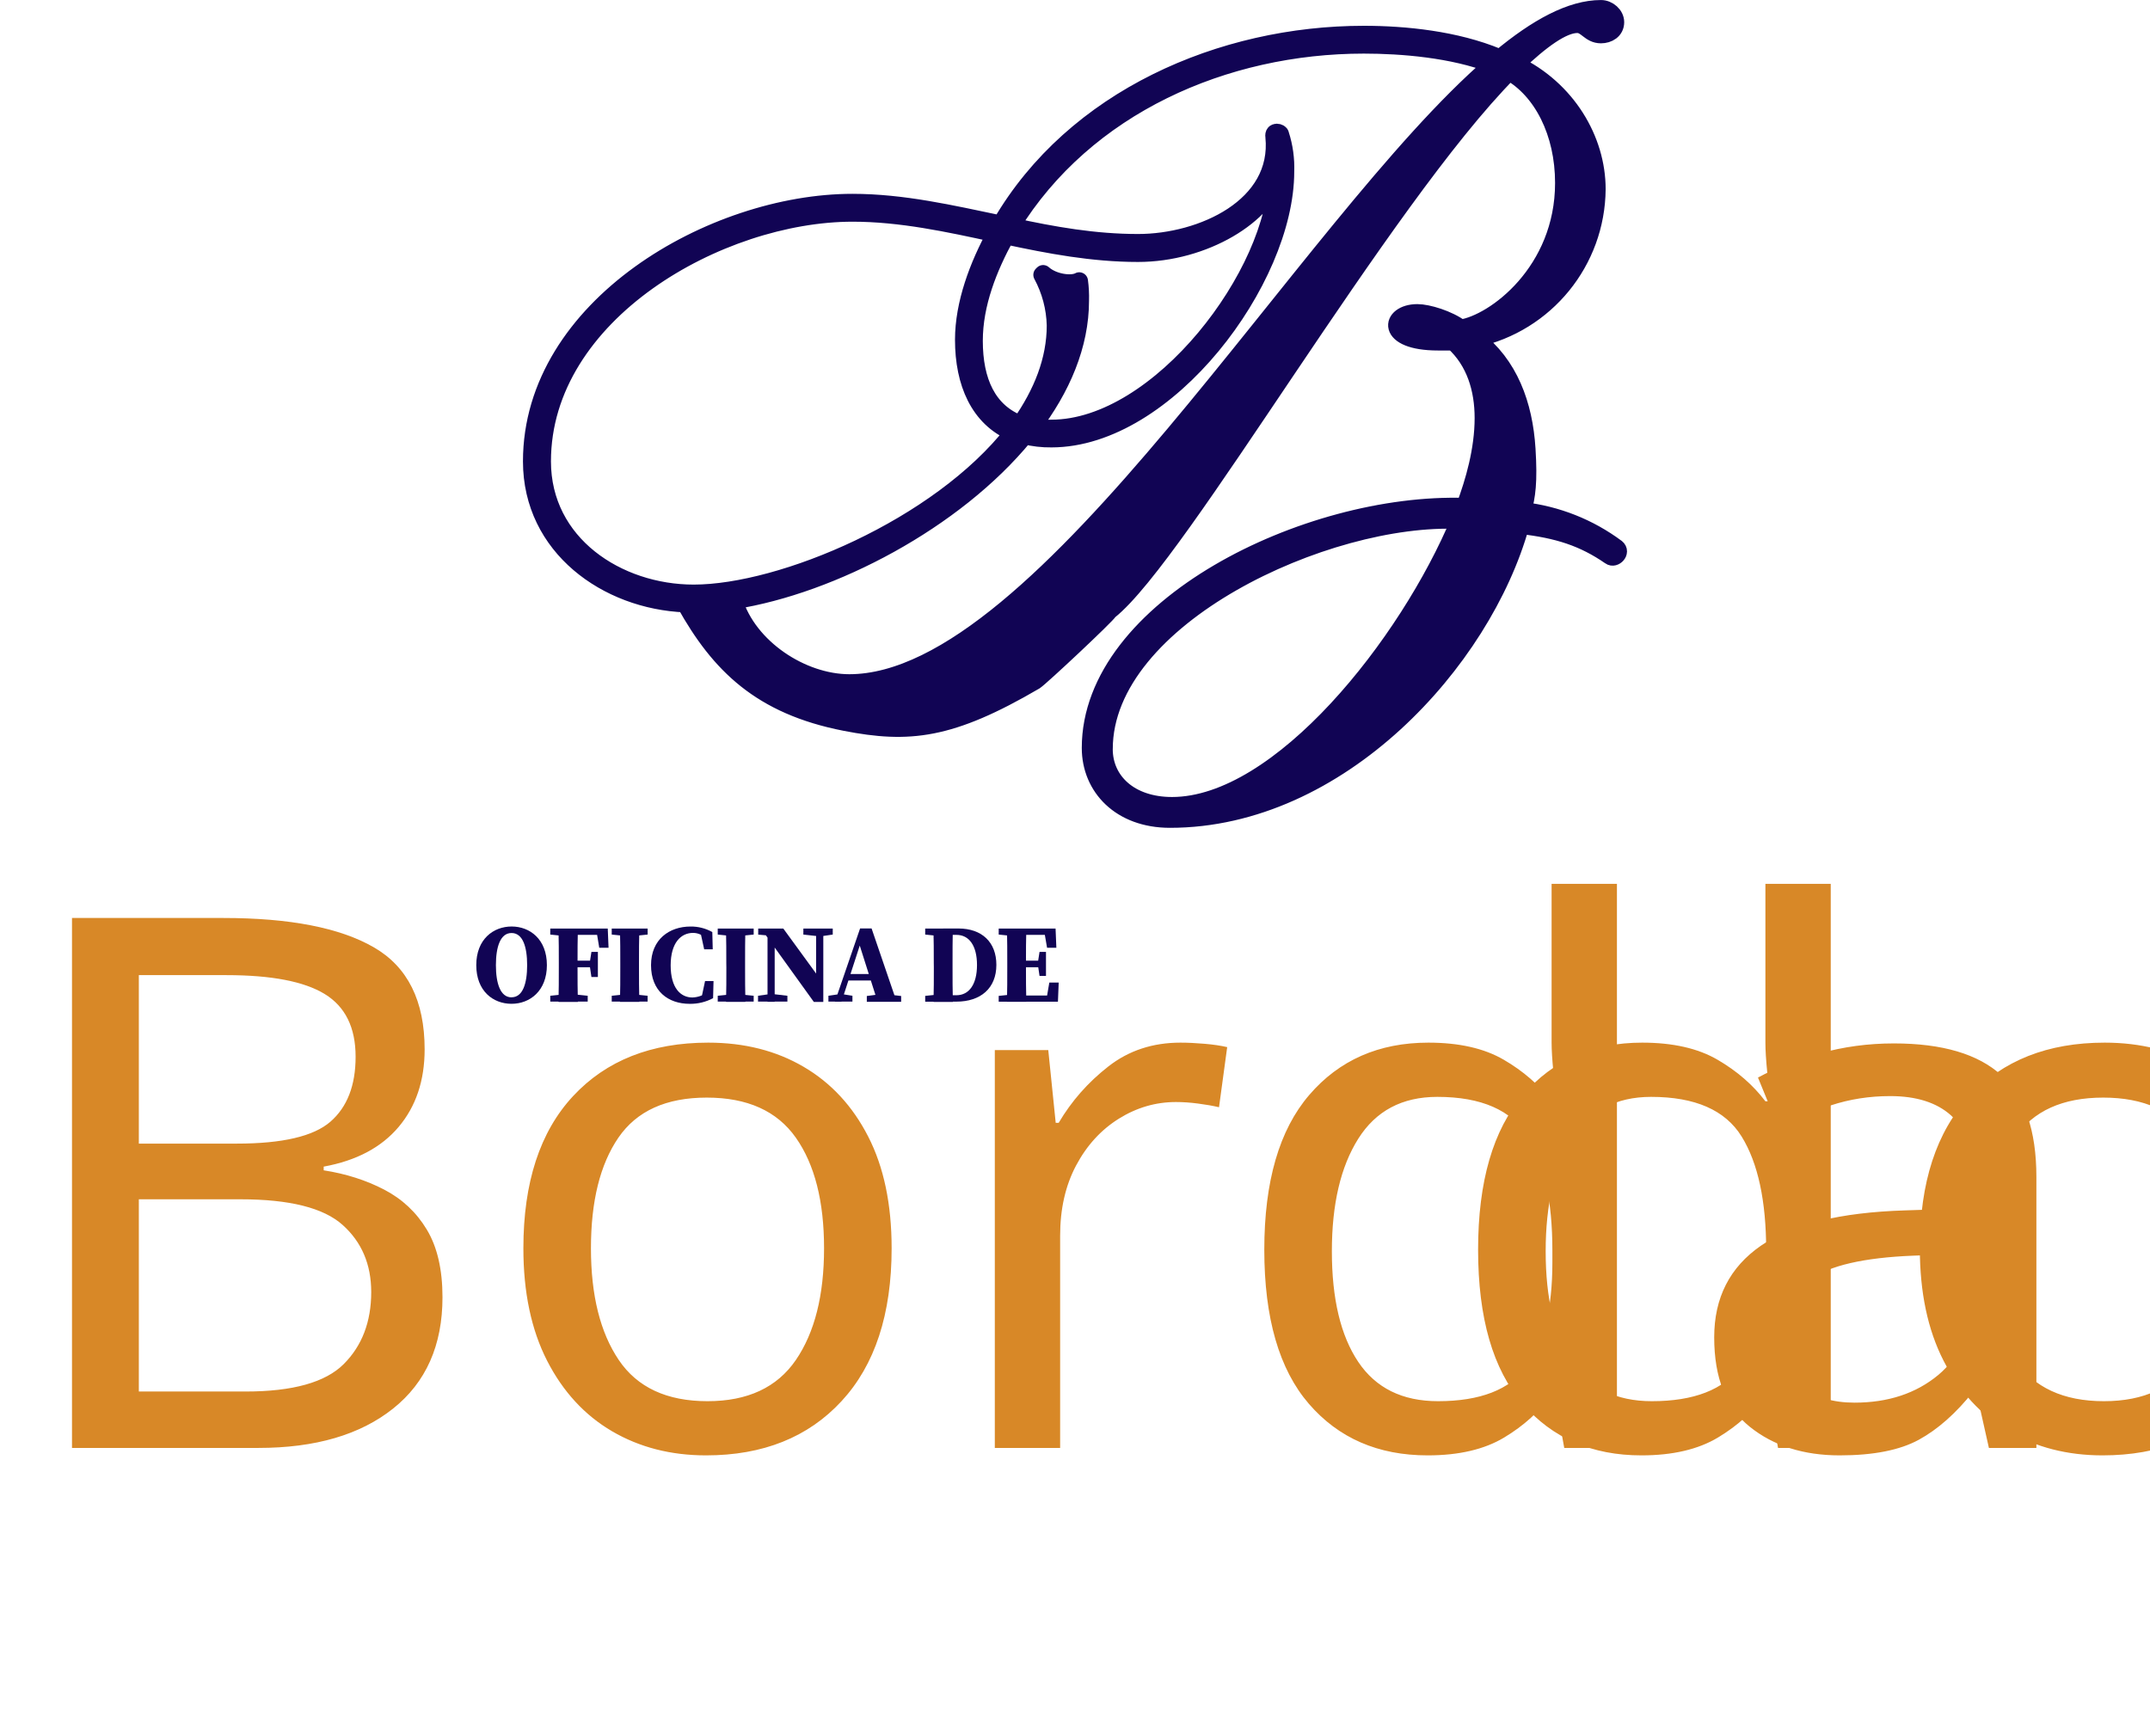
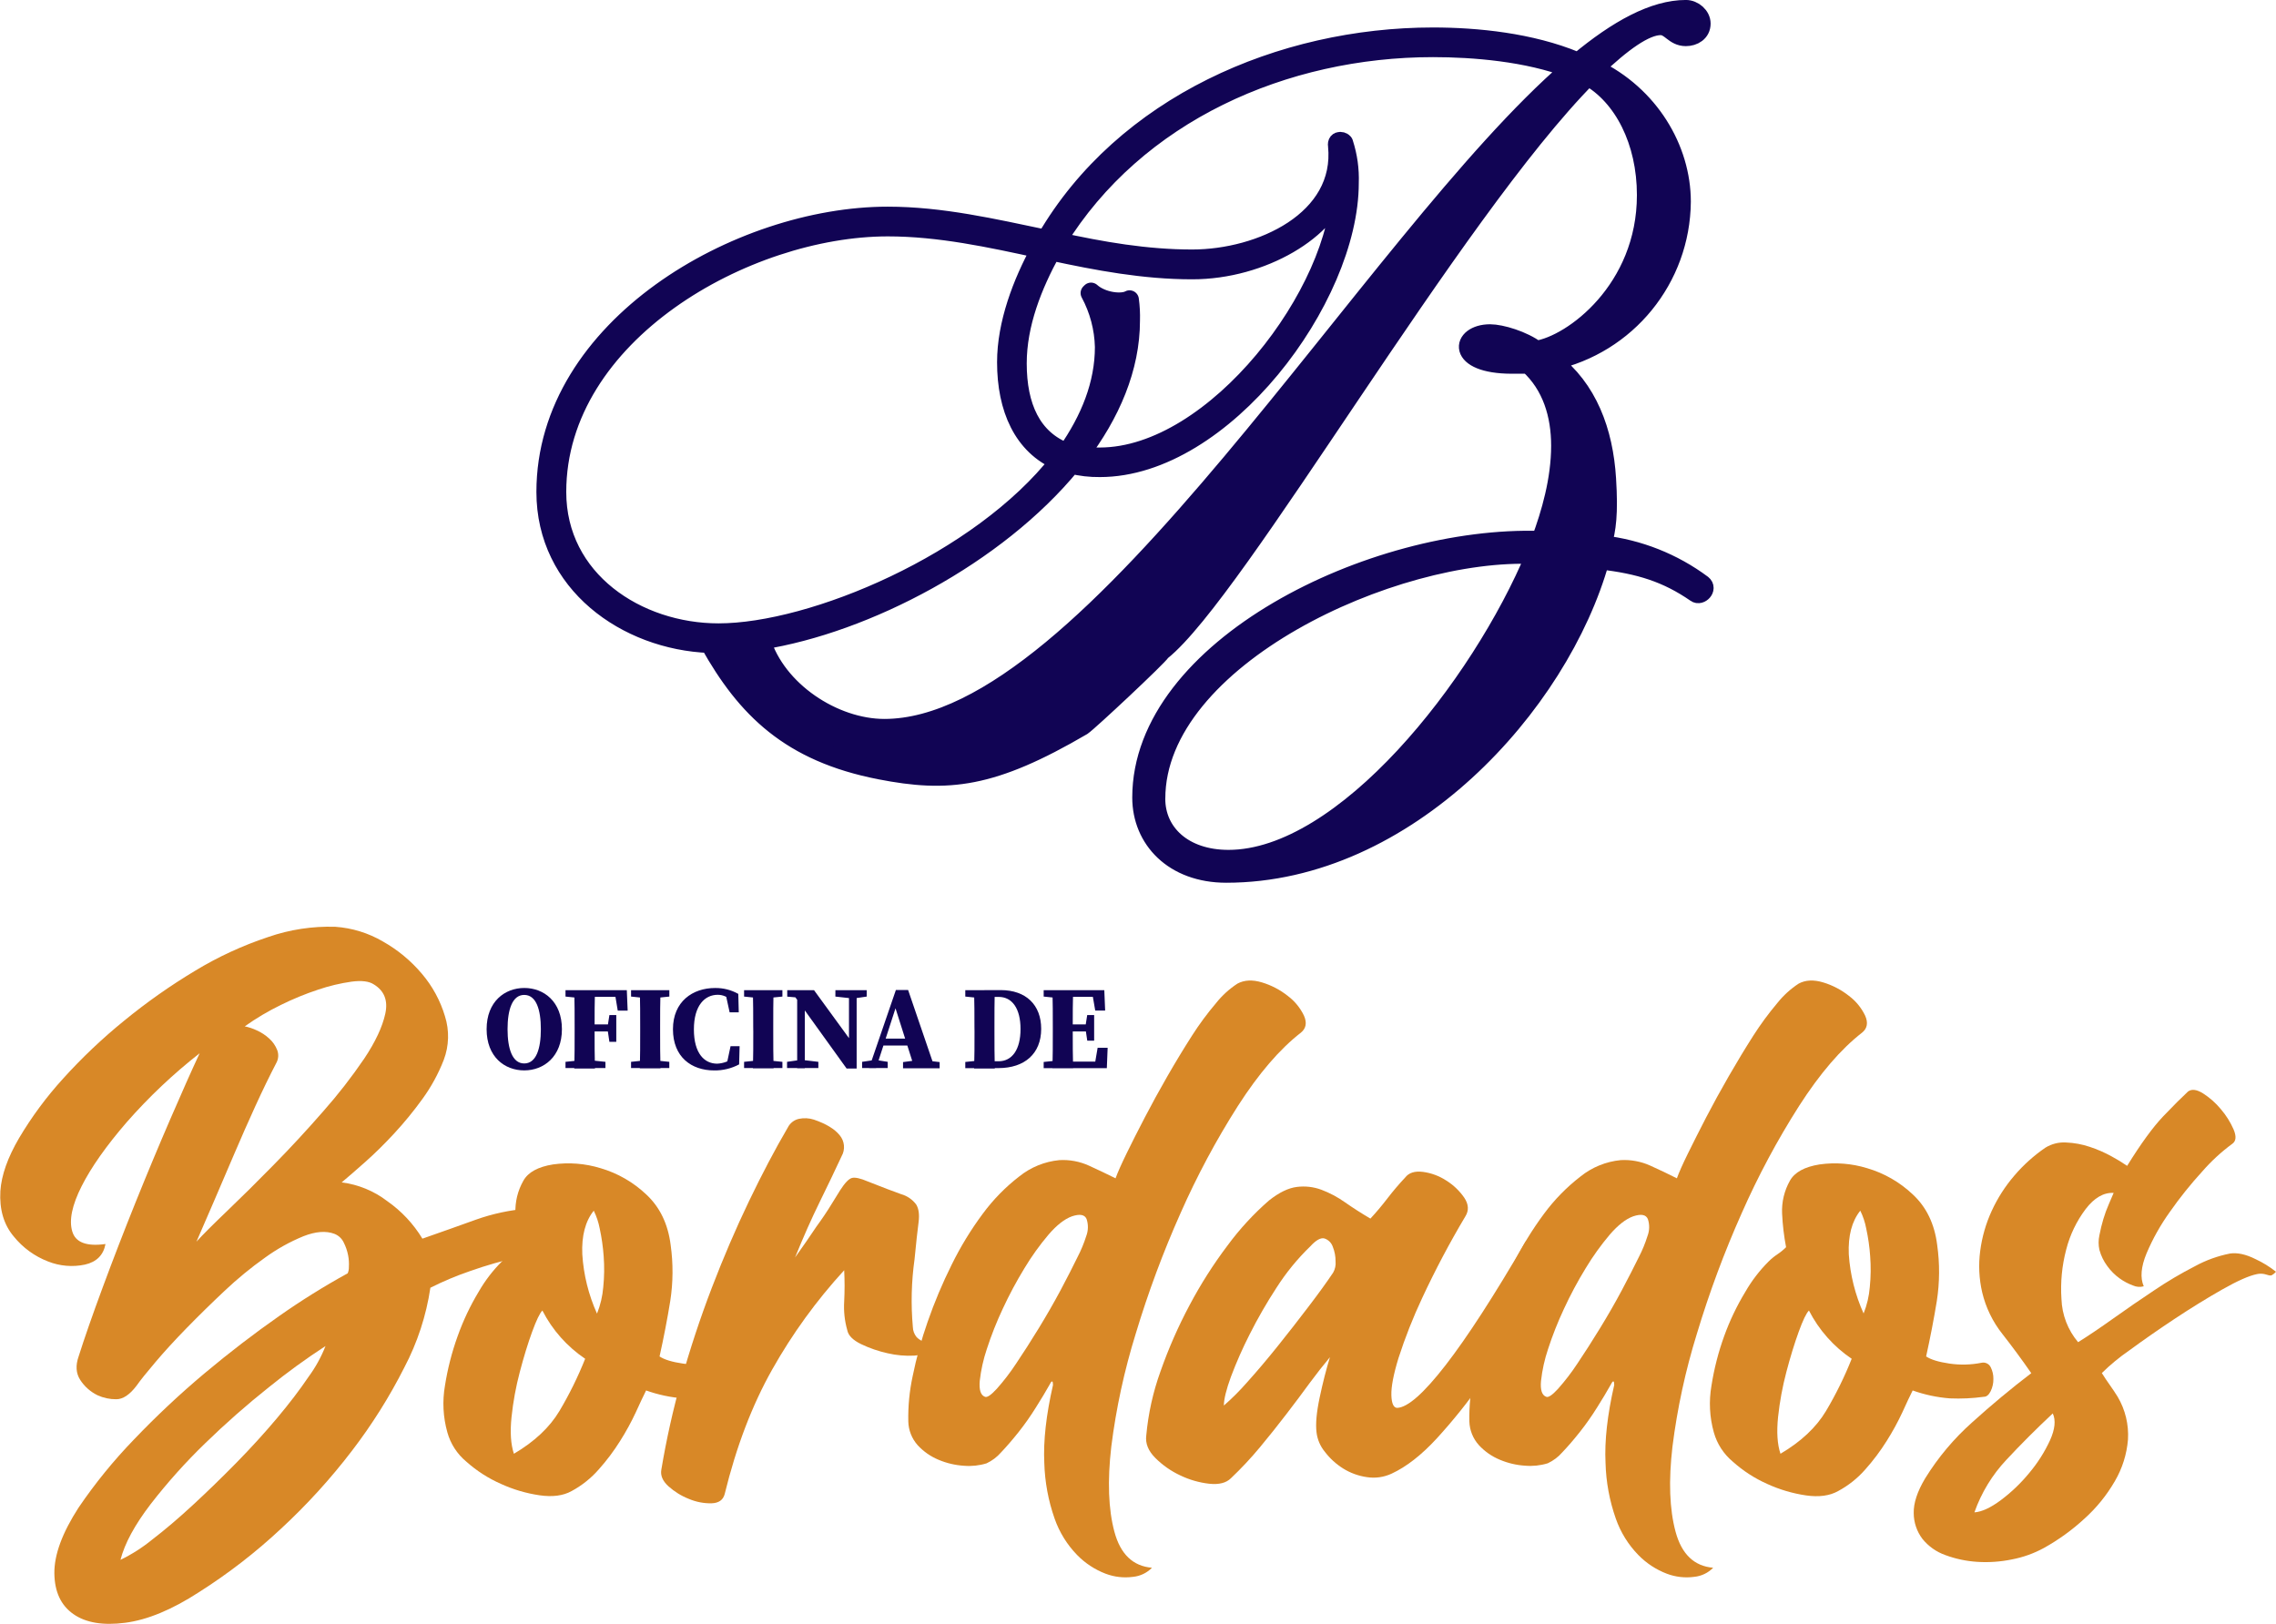
- <svg xmlns="http://www.w3.org/2000/svg" id="Layer_1" data-name="Layer 1" viewBox="0 0 735.82 594.23">
+ <svg xmlns="http://www.w3.org/2000/svg" id="Layer_1" data-name="Layer 1" viewBox="0 0 730.53 521.26">
  <defs>
-     <style>.cls-1{font-size:254.08px;fill:#d88827;font-family:BillionDreams, Billion Dreams;}.cls-2{letter-spacing:-0.02em;}.cls-3,.cls-4{fill:#110454;}.cls-4{stroke:#110454;stroke-linecap:round;stroke-linejoin:round;stroke-width:6px;}</style>
+     <style>.cls-1{isolation:isolate;}.cls-2{fill:#d88827;}.cls-3,.cls-4{fill:#110454;}.cls-4{stroke:#110454;stroke-linecap:round;stroke-linejoin:round;stroke-width:6px;}</style>
  </defs>
-   <text class="cls-1" transform="translate(0 495.64)">Borda<tspan class="cls-2" x="491.9" y="0">dos</tspan>
-   </text>
-   <path class="cls-3" d="M200.17,470.65c0,8.79-5.8,13.23-12.1,13.23S176,479.53,176,470.65s5.85-13.23,12.1-13.23S200.17,461.77,200.17,470.65Zm-12.1,11c3.84,0,5.34-4.7,5.34-11s-1.5-11-5.34-11-5.35,4.76-5.35,11S184.24,481.67,188.07,481.67Z" transform="translate(-13 -140.27)" />
-   <path class="cls-3" d="M201.32,460.18v-2.05h6.13v2.62h-.6Zm7.29,20.37,5.53.58v2H201.32v-2l5.53-.58ZM204.25,470c0-3.93,0-7.89-.11-11.82h6.63c-.11,3.85-.11,7.81-.11,11.82v1.25c0,4.08,0,8.05.11,12h-6.63c.11-3.85.11-7.81.11-11.81ZM217,458.13l2.76,2.15H207.45v-2.15H221l.27,6.56h-3.18Zm-1,13.24h-8.51v-2.25H216Zm-1.16-1.59.57-3.66h2.21v8.59h-2.21l-.57-3.84Z" transform="translate(-13 -140.27)" />
-   <path class="cls-3" d="M222.36,460.18v-2.05h12.29v2.05l-5.64.57h-1.12ZM229,480.55l5.64.58v2H222.36v-2l5.53-.58ZM225.29,470c0-3.93,0-7.89-.11-11.82h6.63c-.12,3.85-.12,7.81-.12,11.82v1.38c0,3.95,0,7.92.12,11.84h-6.63c.11-3.85.11-7.81.11-11.81Z" transform="translate(-13 -140.27)" />
-   <path class="cls-3" d="M255.57,479.54v2l-2.55.56,1.28-6h2.9l-.15,5.85a16.45,16.45,0,0,1-8,1.94c-7.35,0-13.24-4.33-13.24-13.23s6.34-13.23,13.5-13.23a14.86,14.86,0,0,1,7.47,1.89l.15,5.91H254l-1.31-6,2.55.59v2.1c-1.81-1.63-3.34-2.31-5.06-2.31-4.08,0-7.65,3.32-7.65,11.11s3.43,11,7.46,11A9.14,9.14,0,0,0,255.57,479.54Z" transform="translate(-13 -140.27)" />
-   <path class="cls-3" d="M258.64,460.18v-2.05h12.3v2.05l-5.65.57h-1.12Zm6.65,20.37,5.65.58v2h-12.3v-2l5.53-.58ZM261.57,470c0-3.93,0-7.89-.11-11.82h6.63C268,462,268,465.94,268,470v1.38c0,3.95,0,7.92.11,11.84h-6.63c.11-3.85.11-7.81.11-11.81Z" transform="translate(-13 -140.27)" />
-   <path class="cls-3" d="M272.43,481.13l4.05-.58h1.1l4.9.58v2H272.43Zm2-21.65,2.19,1.08-4.13-.36v-2.07h8.6l13.68,18.77v6.35h-3.23Zm1.25-1.35,2.45,2.07v23h-2.45Zm12.27,0H298v2.05l-3.87.57h-1.06l-5.13-.57Zm4.36,0h2.46v25.12l-2.46-2.46Z" transform="translate(-13 -140.27)" />
-   <path class="cls-3" d="M296.52,481.13l3.92-.58h.68l3.62.58v2h-8.22Zm10.84-23.05h3.93l8.58,25.09h-6.52l-6.5-20.46,1.42-1.93L301,483.17h-2.26Zm-4.11,15.6h10.3l.85,2.22H302.62Zm6.41,7.53,4.31-.57h2.55l4.89.57v2H309.66Z" transform="translate(-13 -140.27)" />
-   <path class="cls-3" d="M329.64,460.18v-2.05h6.14v2.62h-.6Zm6.14,20.37v2.62h-6.14v-2l5.54-.58Zm-3.2-10.6c0-3.93,0-7.89-.12-11.82h6.63C339,462,339,465.94,339,470v1.25c0,4.08,0,8.05.11,12h-6.63c.12-3.85.12-7.81.12-11.94Zm3.2,11h4.53c4.36,0,7.06-3.74,7.06-10.35s-2.7-10.31-7-10.31h-4.6v-2.19H341c8.12,0,13,4.75,13,12.45,0,8-5.37,12.59-13.7,12.59h-4.51Z" transform="translate(-13 -140.27)" />
-   <path class="cls-3" d="M354.8,460.18v-2.05h6.13v2.62h-.6Zm6.13,20.37v2.62H354.8v-2l5.53-.58Zm-3.2-10.6c0-3.93,0-7.89-.11-11.82h6.63c-.12,3.85-.12,7.81-.12,11.82v1.25c0,4.08,0,8.05.12,12h-6.63c.11-3.85.11-7.81.11-11.81Zm12.49-11.82,2.76,2.15H360.93v-2.15h13.33l.27,6.56h-3.18Zm-.89,13.24h-8.4v-2.25h8.4Zm6,5.24-.26,6.56h-14.1v-2.12h12.82L371,483.17l1.12-6.56Zm-7.13-6.83.57-3.66h2.21v8.21h-2.21l-.57-3.84Z" transform="translate(-13 -140.27)" />
-   <path class="cls-4" d="M531.64,162.32c17.64,8.47,27.88,25.76,27.88,42.7a52.79,52.79,0,0,1-41.64,51.17c11.64,8.82,16.7,22.62,17.64,37.76.71,11.29,0,16.23-1.41,21.17a66.4,66.4,0,0,1,32.11,12.71c1.77,1.41-.7,3.88-2.11,2.82-9.18-6.35-18-9.17-30.71-10.59-13,46.59-62.11,100.58-120,100.58-16.94,0-27.17-10.94-27.17-24.35,0-48,74.11-84.34,128.1-82.58,3.17-8.47,6.35-19.41,6.35-30.35,0-9.88-2.82-19.41-10.23-26.11h-5.3c-18.35,0-16.58-9.88-7.06-9.88,3.53,0,10.59,2.12,14.83,5.29,11.64-1.76,35.29-19.41,35.29-49.76,0-17.29-7.41-31.76-18.71-38.11C485.76,208.9,416.6,330.3,392.6,349.36c-1.06,1.76-23.29,22.58-25.41,24-28.94,16.94-43.11,18.38-64.93,14.12-28.94-5.65-43.05-19.76-54.7-40.59-26.82-1.05-52.58-19.4-52.58-48.69,0-52.94,62.11-88.58,109.75-88.58,17.29,0,33.88,3.88,50.82,7.41,25.05-43.05,75.52-64.93,124.21-64.93,14.12,0,31.41,1.76,45.88,7.76,0,.35.35.35.71.35,12.7-10.58,24.35-16.93,34.58-16.93,2.47,0,4.94,2.11,4.94,4.58,0,2.83-2.47,4.24-4.94,4.24-3.88,0-4.94-3.53-8.12-3.53C547.87,148.56,540.46,153.85,531.64,162.32Zm-171.86,126c-11.65-4.94-16.94-16.93-16.94-31.76,0-12.35,4.94-25.4,10.94-36.34-16.23-3.53-32.47-7.06-49-7.06-45.52,0-106.22,34.23-106.22,85.05,0,28.23,25.76,45.17,51.87,45.17C280.73,343.36,334.37,320.77,359.78,288.3Zm164.1-126c-13.77-5.29-31.06-6.7-44.12-6.7-47.64,0-95.28,20.82-120.69,62.11,14.47,3.17,28.59,5.64,43.41,5.64,21.88,0,49-12.35,46.58-36.35-.35-2.11,2.12-1.41,2.12-.7a36.92,36.92,0,0,1,1.76,12.7c0,37.06-40.58,91.4-80.1,91.4a36.29,36.29,0,0,1-9.18-1.06c-24,29.29-66,51.17-99.51,56.47,4.94,16.23,23.29,28.23,39.52,28.23C370.72,374.06,460,217.37,523.88,162.32ZM370,234c3.53,3.17,9.89,3.88,12.36,2.47a40.81,40.81,0,0,1,.35,6.7c0,15.18-6.35,30-16.59,43.41a40.93,40.93,0,0,0,6.71.35c37.05,0,77.28-53.28,77.28-87.16-3.53,14.11-25.05,27.17-47.64,27.17-15.53,0-30.35-2.82-45.17-6-6,10.94-10.94,23.29-10.94,36,0,13.76,4.59,24.35,15.88,28.58,7.41-10.59,12-21.88,12-33.88a38.41,38.41,0,0,0-4.59-17.29Zm20.83,162.68c0,10.94,8.82,19.41,23.29,19.41,37.05,0,80.81-55.4,98.45-97.75C467.06,316.18,390.84,351.47,390.84,396.64Z" transform="translate(-13 -140.27)" />
+   <g class="cls-1">
+     <path class="cls-2" d="M70.89,338.11a172.82,172.82,0,0,0-23.38,22.1Q37.61,371.66,33,380.8T30,395.28q1.53,5.33,10.67,4.06-1,5.34-6.6,6.61a20.5,20.5,0,0,1-11.82-1,26.27,26.27,0,0,1-11-8q-4.83-5.71-4.32-14.61.51-7.62,6-17a116.94,116.94,0,0,1,14.1-19.06,174.76,174.76,0,0,1,19.69-18.67,190.66,190.66,0,0,1,22.74-16,115.16,115.16,0,0,1,23.38-10.8,60,60,0,0,1,21.6-3.3,35.08,35.08,0,0,1,15.24,4.7,45.75,45.75,0,0,1,12.58,10.42,37.66,37.66,0,0,1,7.37,13.59,21.36,21.36,0,0,1-.38,14,55.38,55.38,0,0,1-6.87,12.58,118.35,118.35,0,0,1-9,11q-4.71,5.09-9.28,9.15t-7.62,6.61a30.32,30.32,0,0,1,14.61,6,40,40,0,0,1,11.3,12.06q9.41-3.29,17.16-6.09a65,65,0,0,1,16.64-3.56c1-.17,1.73.47,2.16,1.91a15.87,15.87,0,0,1,.51,5.08,13.53,13.53,0,0,1-1.4,5.46,5.32,5.32,0,0,1-3.81,3.05,133.34,133.34,0,0,0-16,4.57,100.24,100.24,0,0,0-12.7,5.34A80.21,80.21,0,0,1,136.57,439a169.75,169.75,0,0,1-16.77,26.68,196.55,196.55,0,0,1-22.74,25,178.88,178.88,0,0,1-26.43,20.45Q57.69,519.53,47,520.92t-16.64-2.79q-6-4.2-6.1-13.09T32,484A163.61,163.61,0,0,1,49.8,462.1a282.26,282.26,0,0,1,22.61-21.21q11.94-10,24-18.43a235.75,235.75,0,0,1,22-13.72,4.67,4.67,0,0,0,.38-2,14.88,14.88,0,0,0-.25-3.81,15.74,15.74,0,0,0-1.4-4.07,5.48,5.48,0,0,0-3-2.79q-4.06-1.53-9.91.76a59,59,0,0,0-12.32,6.86,120.52,120.52,0,0,0-13,10.67q-6.48,6.1-12.19,11.95t-10,10.92q-4.32,5.08-6.1,7.62c-2.2,2.89-4.36,4.32-6.48,4.32a14.19,14.19,0,0,1-6-1.27,13.79,13.79,0,0,1-5.59-4.95c-1.36-2.12-1.52-4.62-.51-7.5q2.81-8.88,7.75-22.23T50.31,386q5.58-13.85,11.18-26.8T70.89,338.11ZM45.48,500.72a51.92,51.92,0,0,0,10.16-6.48q6.11-4.69,13-11.05t14-13.59q7.11-7.25,13.08-14.36T105.82,442a43.31,43.31,0,0,0,5.47-9.91,216.39,216.39,0,0,0-18.17,13.21,271.25,271.25,0,0,0-20.45,18,183.74,183.74,0,0,0-17.53,19.57Q47.51,492.84,45.48,500.72ZM69.87,398.58q3-3.3,9.91-9.91t14.87-14.73q8-8.13,15.87-17.15a168.44,168.44,0,0,0,13.22-17q5.33-8,6.73-14.35T126.79,316q-2.3-1.51-7.12-.88A59.82,59.82,0,0,0,109,317.66a93.29,93.29,0,0,0-12.07,4.95,81.55,81.55,0,0,0-11.56,6.86,16.83,16.83,0,0,1,3.81,1.27,14.79,14.79,0,0,1,4.07,2.67,9.73,9.73,0,0,1,2.54,3.68,4.89,4.89,0,0,1-.26,4.07q-3.3,6.34-6.73,13.85t-6.73,15.24q-3.31,7.75-6.48,15.12T69.87,398.58Z" transform="translate(-6.81 -0.01)" />
+     <path class="cls-2" d="M236.29,437.46a2.65,2.65,0,0,1,2.93,1.39,8,8,0,0,1,.89,3.81,8.68,8.68,0,0,1-.89,3.94c-.6,1.19-1.32,1.78-2.16,1.78a60.92,60.92,0,0,1-10.93.51,46.05,46.05,0,0,1-11.94-2.54q-1.27,2.53-3.3,7a81.62,81.62,0,0,1-5,9.15,67,67,0,0,1-6.86,9.15,31.33,31.33,0,0,1-8.76,7Q186.23,480.9,180,480a45.77,45.77,0,0,1-12.45-3.68,42.2,42.2,0,0,1-11.06-7.12,18.73,18.73,0,0,1-6.09-9.4,33.88,33.88,0,0,1-.77-15,86.29,86.29,0,0,1,4.07-15.88,79.11,79.11,0,0,1,6.73-14.23,46.54,46.54,0,0,1,7.5-9.78,18.74,18.74,0,0,1,2.79-2.28,18.28,18.28,0,0,0,2.8-2.29,74.9,74.9,0,0,1-1.27-10.8A19.57,19.57,0,0,1,174.81,379q2.28-4.06,9.52-5.21A35.25,35.25,0,0,1,199.58,375a36,36,0,0,1,14.61,8.39q6.6,6.09,7.88,16.26a61.47,61.47,0,0,1-.13,18q-1.4,8.64-3.43,17.78,2.28,1.53,7.49,2.29A30.11,30.11,0,0,0,236.29,437.46Zm-64.53,29.21q9.9-5.84,14.61-13.72a118.78,118.78,0,0,0,8.26-16.77,41.44,41.44,0,0,1-13.73-15.49c-.84.85-1.94,3.13-3.3,6.86s-2.67,8-3.94,12.83A95.54,95.54,0,0,0,171,454.86Q170.24,462.11,171.76,466.67Zm26.68-45a29.45,29.45,0,0,0,2-8.51,55.61,55.61,0,0,0,.13-9.91,63.7,63.7,0,0,0-1.27-8.89,22.66,22.66,0,0,0-1.91-5.72q-4.06,5.08-3.68,14A54.61,54.61,0,0,0,198.44,421.7Z" transform="translate(-6.81 -0.01)" />
+     <path class="cls-2" d="M299.81,426A5.27,5.27,0,0,0,301,429.2a5.84,5.84,0,0,0,1.78,1.27,12.62,12.62,0,0,1,1.52.76c.42.25.55.81.38,1.65q-.51,2-4.45,2.29a30.57,30.57,0,0,1-8.51-.76,39,39,0,0,1-8.51-2.93q-3.94-1.91-4.44-4.44a27.57,27.57,0,0,1-1-9.28,98.69,98.69,0,0,0,0-10,172.07,172.07,0,0,0-23.12,31.89q-9.66,17.14-15.25,40c-.51,1.87-1.9,2.84-4.19,2.92a17.69,17.69,0,0,1-7.24-1.39,21.76,21.76,0,0,1-6.61-4.07q-2.79-2.54-2.28-5.33A272.18,272.18,0,0,1,225.5,443q4.19-15,9.78-29.6t11.94-27.82q6.34-13.2,12.45-23.63a5.28,5.28,0,0,1,3.56-2.79,9.39,9.39,0,0,1,4.82.25q5.85,2,8.26,5a5.9,5.9,0,0,1,.64,6.73q-3.31,7.11-7.12,14.86T262,403.66q3.81-5.32,6.86-9.91,2.79-3.81,4.95-7.37c1.44-2.36,2.33-3.81,2.67-4.31,1.52-2.37,2.79-3.69,3.81-3.94s2.71.12,5.08,1.14q7.11,2.81,10.67,4.07a9.08,9.08,0,0,1,4.83,3.3c.85,1.36,1.1,3.3.76,5.84s-.76,6.44-1.27,11.69A95.39,95.39,0,0,0,299.81,426Z" transform="translate(-6.81 -0.01)" />
+     <path class="cls-2" d="M404,315.75q3.3-1.77,7.88-.38a24.82,24.82,0,0,1,8.26,4.32,17.21,17.21,0,0,1,5.21,6.35q1.51,3.43-1,5.46-10.17,7.89-20.2,23.51a258.05,258.05,0,0,0-18.42,34.42,325.08,325.08,0,0,0-14.36,38.62,211.08,211.08,0,0,0-7.87,36.34q-1.9,16.51,1,27.31t12.06,11.56a9.83,9.83,0,0,1-6.09,2.92,18,18,0,0,1-8.77-1,25.47,25.47,0,0,1-9.15-6,31.79,31.79,0,0,1-7.24-11.69A58.87,58.87,0,0,1,342,469.6q-.51-10.55,2.79-25c0-.68-.08-1.06-.25-1.14s-.43.21-.76.89q-2,3.56-4.58,7.62a84.09,84.09,0,0,1-5.46,7.75q-2.93,3.68-5.59,6.48a14,14,0,0,1-4.7,3.55,19.18,19.18,0,0,1-7.24.77,24.8,24.8,0,0,1-8.13-1.91,19,19,0,0,1-6.73-4.7,11.83,11.83,0,0,1-3-7.62,62.88,62.88,0,0,1,1.39-14.49,133,133,0,0,1,4.83-17.53A154.43,154.43,0,0,1,312.26,406a104.93,104.93,0,0,1,10-16.39A60.1,60.1,0,0,1,334,377.62a24.25,24.25,0,0,1,12.83-5.21,20.19,20.19,0,0,1,9.52,1.78c3,1.36,5.8,2.71,8.52,4.06.67-1.86,1.86-4.53,3.55-8s3.64-7.32,5.85-11.56,4.61-8.64,7.24-13.21,5.25-8.89,7.88-13A95.69,95.69,0,0,1,397.13,322,29.06,29.06,0,0,1,404,315.75ZM355.46,396.8a8.14,8.14,0,0,0,.12-5.46q-.88-2.16-4.7-.89-3.56,1.28-7.49,5.84a82.39,82.39,0,0,0-7.75,10.8,129.25,129.25,0,0,0-7,13.09A110.62,110.62,0,0,0,323.57,433a49.32,49.32,0,0,0-2.29,10.29q-.37,4.32,1.65,5.08,1,.51,3.81-2.54a70.23,70.23,0,0,0,6.23-8.13q3.43-5.08,7.24-11.31t7-12.19c2.11-4,3.94-7.54,5.46-10.67A42.68,42.68,0,0,0,355.46,396.8Z" transform="translate(-6.81 -0.01)" />
+     <path class="cls-2" d="M496.47,398.58c.51-.67,1.48-1,2.92-.89a10,10,0,0,1,4.07,1.14,8.61,8.61,0,0,1,3.05,2.67,3,3,0,0,1,.12,3.43q-4.83,8.38-11.05,18.68t-13.21,20.2A178.71,178.71,0,0,1,468,461.72q-7.36,8-14.48,11.31a13.75,13.75,0,0,1-8,1.14,19.63,19.63,0,0,1-7.63-2.79,22.06,22.06,0,0,1-5.84-5.34,12,12,0,0,1-2.67-6.23q-.51-4.05,1-11.18t3.3-12.95q-3,3.56-6.48,8.25c-2.28,3.14-4.79,6.48-7.49,10s-5.55,7.11-8.51,10.67a115.78,115.78,0,0,1-9.28,9.91q-2.28,2.29-7,1.78a28.94,28.94,0,0,1-9.27-2.67,28.11,28.11,0,0,1-8-5.59c-2.29-2.28-3.26-4.7-2.92-7.24a82.24,82.24,0,0,1,4.57-20.58A152.19,152.19,0,0,1,388.61,419a142.8,142.8,0,0,1,12.2-19.18,89.69,89.69,0,0,1,13.34-14.48q4.82-3.81,8.89-4.32a16.6,16.6,0,0,1,7.88.89,33.62,33.62,0,0,1,7.62,4.06q3.81,2.67,8.13,5.21,2.79-3,5.46-6.48t5.72-6.73c1.18-1.52,3.09-2.12,5.72-1.78a18,18,0,0,1,7.49,2.8,19.56,19.56,0,0,1,5.72,5.46q2.14,3.18.38,6a293.56,293.56,0,0,0-13.85,26.17,165.34,165.34,0,0,0-7.62,19.31c-1.61,5.25-2.37,9.24-2.29,11.94s.72,4.07,1.91,4.07q5.07-.26,15.5-13.72T496.47,398.58Zm-61.74,9.91a6.12,6.12,0,0,0,.76-3.56,12.29,12.29,0,0,0-.89-4.7,4.23,4.23,0,0,0-2.67-2.67c-1.18-.33-2.71.51-4.57,2.55a73.41,73.41,0,0,0-10.8,13.21,155.24,155.24,0,0,0-8.64,15,134.27,134.27,0,0,0-6,13.59q-2.28,6.23-2.28,9.28a78.51,78.51,0,0,0,7.49-7.5q4.69-5.21,9.78-11.56t9.91-12.7Q431.68,413.06,434.73,408.49Z" transform="translate(-6.81 -0.01)" />
+   </g>
+   <g class="cls-1">
+     <path class="cls-2" d="M584.13,315.75q3.3-1.77,7.88-.38a24.82,24.82,0,0,1,8.26,4.32,17.08,17.08,0,0,1,5.2,6.35q1.53,3.43-1,5.46-10.17,7.89-20.2,23.51a256.91,256.91,0,0,0-18.42,34.42,325.08,325.08,0,0,0-14.36,38.62,211.08,211.08,0,0,0-7.87,36.34q-1.92,16.51,1,27.31t12.07,11.56a9.86,9.86,0,0,1-6.1,2.92,18,18,0,0,1-8.76-1,25.39,25.39,0,0,1-9.15-6,31.66,31.66,0,0,1-7.24-11.69,58.26,58.26,0,0,1-3.3-17.91q-.52-10.55,2.79-25c0-.68-.09-1.06-.25-1.14s-.43.21-.77.89q-2,3.56-4.57,7.62a86.06,86.06,0,0,1-5.46,7.75q-2.92,3.68-5.59,6.48a14,14,0,0,1-4.7,3.55,19.18,19.18,0,0,1-7.24.77,24.74,24.74,0,0,1-8.13-1.91,19,19,0,0,1-6.74-4.7,11.88,11.88,0,0,1-3.05-7.62,63.51,63.51,0,0,1,1.4-14.49,130,130,0,0,1,4.83-17.53A154.43,154.43,0,0,1,492.41,406a105.66,105.66,0,0,1,10-16.39,60.38,60.38,0,0,1,11.69-11.94A24.32,24.32,0,0,1,527,372.41a20.21,20.21,0,0,1,9.53,1.78q4.44,2,8.51,4.06,1-2.79,3.56-8t5.84-11.56q3.3-6.35,7.25-13.21t7.87-13A98.34,98.34,0,0,1,577.27,322,29.08,29.08,0,0,1,584.13,315.75ZM535.6,396.8a8.09,8.09,0,0,0,.13-5.46c-.6-1.44-2.16-1.74-4.7-.89-2.38.85-4.87,2.8-7.5,5.84a83.33,83.33,0,0,0-7.75,10.8,127.22,127.22,0,0,0-7,13.09A112.61,112.61,0,0,0,503.71,433a48.59,48.59,0,0,0-2.28,10.29q-.39,4.32,1.65,5.08c.67.34,1.95-.51,3.81-2.54a71.37,71.37,0,0,0,6.23-8.13q3.42-5.08,7.24-11.31t7-12.19q3.18-6,5.47-10.67A41.39,41.39,0,0,0,535.6,396.8Z" transform="translate(-6.81 -0.01)" />
+     <path class="cls-2" d="M642.82,437.46a2.65,2.65,0,0,1,2.93,1.39,8,8,0,0,1,.88,3.81,8.67,8.67,0,0,1-.88,3.94c-.6,1.19-1.32,1.78-2.17,1.78a60.77,60.77,0,0,1-10.92.51,46.05,46.05,0,0,1-11.94-2.54q-1.28,2.53-3.3,7a81.62,81.62,0,0,1-5,9.15,67.79,67.79,0,0,1-6.86,9.15,31.22,31.22,0,0,1-8.77,7q-4.07,2.28-10.29,1.39a46,46,0,0,1-12.45-3.68A42.31,42.31,0,0,1,563,469.21a18.82,18.82,0,0,1-6.1-9.4,34,34,0,0,1-.76-15,85.5,85.5,0,0,1,4.07-15.88A79.11,79.11,0,0,1,567,414.71a46.54,46.54,0,0,1,7.5-9.78,18.24,18.24,0,0,1,2.79-2.28,18.28,18.28,0,0,0,2.8-2.29,76.35,76.35,0,0,1-1.28-10.8A19.66,19.66,0,0,1,581.33,379q2.29-4.06,9.53-5.21A35.25,35.25,0,0,1,606.11,375a36,36,0,0,1,14.61,8.39q6.6,6.09,7.87,16.26a61.14,61.14,0,0,1-.12,18q-1.41,8.64-3.43,17.78,2.28,1.53,7.49,2.29A30.11,30.11,0,0,0,642.82,437.46Zm-64.53,29.21q9.9-5.84,14.61-13.72a117.67,117.67,0,0,0,8.25-16.77,41.5,41.5,0,0,1-13.72-15.49c-.85.85-1.95,3.13-3.3,6.86s-2.67,8-3.94,12.83a96.83,96.83,0,0,0-2.67,14.48Q576.77,462.11,578.29,466.67Zm26.67-45a29.12,29.12,0,0,0,2-8.51,55.61,55.61,0,0,0,.12-9.91,60.85,60.85,0,0,0-1.27-8.89,22.32,22.32,0,0,0-1.9-5.72q-4.07,5.08-3.69,14A55.06,55.06,0,0,0,605,421.7Z" transform="translate(-6.81 -0.01)" />
+     <path class="cls-2" d="M722.6,402.39c2.37-.34,5.09.26,8.13,1.78a33,33,0,0,1,6.61,4.07,5,5,0,0,1-1.4,1.14,1.49,1.49,0,0,1-.89,0c-.34-.08-.8-.21-1.39-.38a5.71,5.71,0,0,0-2.42,0q-3.81.76-11.18,4.95t-15.24,9.4q-7.87,5.22-14.61,10.17a65.07,65.07,0,0,0-8.77,7.24c.85,1.36,1.69,2.63,2.54,3.81s1.69,2.46,2.54,3.81a24.13,24.13,0,0,1,3.31,13.72,31.47,31.47,0,0,1-4.2,13.34,49.43,49.43,0,0,1-9.78,12.07,67.58,67.58,0,0,1-13,9.4,35.16,35.16,0,0,1-10.29,3.68,41.77,41.77,0,0,1-11.18.77,36.07,36.07,0,0,1-10.16-2.16,16.55,16.55,0,0,1-7.37-5.21,13.75,13.75,0,0,1-2.79-8.26q-.12-4.83,3.68-11.18a81.13,81.13,0,0,1,15.12-18q9.27-8.38,18.93-15.75-4.58-6.6-9.27-12.58a34.14,34.14,0,0,1-6.48-13.34,37.17,37.17,0,0,1-.64-13.34,44.47,44.47,0,0,1,3.69-12.83,48.15,48.15,0,0,1,7.24-11.3,50.78,50.78,0,0,1,10-9,11.33,11.33,0,0,1,6.61-1.66,27.26,27.26,0,0,1,7.62,1.4,41.28,41.28,0,0,1,7,3.05,56,56,0,0,1,5,3.05q6.61-10.67,11.56-15.88c3.31-3.47,6-6.14,8-8q1.77-1.28,4.82.63a24.48,24.48,0,0,1,5.72,5.08,26,26,0,0,1,4.07,6.48c.93,2.21.8,3.73-.38,4.58a59.74,59.74,0,0,0-9.66,8.89,127.58,127.58,0,0,0-10.42,13,68.92,68.92,0,0,0-7.49,13.34q-2.67,6.47-.89,10.54a5,5,0,0,1-3.43-.25,17.75,17.75,0,0,1-4.32-2.29,17.31,17.31,0,0,1-3.94-3.94,15.58,15.58,0,0,1-2.54-5.21,10.91,10.91,0,0,1,0-4.7,52.1,52.1,0,0,1,1.27-5.21,41.14,41.14,0,0,1,1.78-4.83c.67-1.52,1.18-2.7,1.52-3.55q-4.83-.25-9,5.21A36.76,36.76,0,0,0,670,401.12,49.29,49.29,0,0,0,668.48,417a22.65,22.65,0,0,0,5.34,13.85q4.83-3,11.31-7.62t13.08-9a126.89,126.89,0,0,1,13.09-7.75A39.34,39.34,0,0,1,722.6,402.39Zm-82.06,83.09q3.56-.25,8.51-3.94a52.4,52.4,0,0,0,9.14-8.77,46.42,46.42,0,0,0,6.61-10.41q2.41-5.34.89-8.64-7.87,7.36-14.86,14.86A47.77,47.77,0,0,0,640.54,485.48Z" transform="translate(-6.81 -0.01)" />
+   </g>
+   <path class="cls-3" d="M187.17,330.38c0,8.79-5.8,13.23-12.1,13.23S163,339.26,163,330.38s5.85-13.23,12.1-13.23S187.17,321.5,187.17,330.38Zm-12.1,11c3.84,0,5.34-4.7,5.34-11s-1.5-11-5.34-11-5.35,4.76-5.35,11,1.52,11,5.35,11Z" transform="translate(-6.81 -0.01)" />
+   <path class="cls-3" d="M188.32,319.91v-2.05h6.13v2.62h-.6Zm7.29,20.37,5.53.58v2H188.32v-2l5.53-.58Zm-4.36-10.55c0-3.93,0-7.89-.11-11.82h6.63c-.11,3.85-.11,7.81-.11,11.82V331c0,4.08,0,8,.11,12h-6.63c.11-3.85.11-7.81.11-11.81ZM204,317.86l2.76,2.15H194.45v-2.15H208l.27,6.56h-3.18Zm-1,13.24h-8.51v-2.25H203Zm-1.16-1.59.57-3.66h2.21v8.59h-2.21l-.57-3.84Z" transform="translate(-6.81 -0.01)" />
+   <path class="cls-3" d="M209.36,319.91v-2.05h12.29v2.05l-5.64.57h-1.12ZM216,340.28l5.64.58v2H209.36v-2l5.53-.58Zm-3.71-10.55c0-3.93,0-7.89-.11-11.82h6.63c-.12,3.85-.12,7.81-.12,11.82v1.38c0,3.95,0,7.92.12,11.84h-6.63c.11-3.85.11-7.81.11-11.81Z" transform="translate(-6.81 -0.01)" />
+   <path class="cls-3" d="M242.57,339.27v2l-2.55.56,1.28-6h2.9l-.15,5.85a16.51,16.51,0,0,1-8,1.94c-7.35,0-13.24-4.33-13.24-13.23s6.34-13.23,13.5-13.23a14.8,14.8,0,0,1,7.47,1.89l.15,5.91H241l-1.31-6,2.55.59v2.1c-1.81-1.63-3.34-2.31-5.06-2.31-4.08,0-7.65,3.32-7.65,11.11s3.43,11,7.46,11A9.16,9.16,0,0,0,242.57,339.27Z" transform="translate(-6.81 -0.01)" />
+   <path class="cls-3" d="M245.64,319.91v-2.05h12.3v2.05l-5.65.57h-1.12Zm6.65,20.37,5.65.58v2h-12.3v-2l5.53-.58Zm-3.72-10.55c0-3.93,0-7.89-.11-11.82h6.63c-.09,3.82-.09,7.76-.09,11.82v1.38c0,3.95,0,7.92.11,11.84h-6.63c.11-3.85.11-7.81.11-11.81Z" transform="translate(-6.81 -0.01)" />
+   <path class="cls-3" d="M259.43,340.86l4.05-.58h1.1l4.9.58v2H259.43Zm2-21.65,2.19,1.08-4.13-.36v-2.07h8.6l13.68,18.77V343h-3.23Zm1.25-1.35,2.45,2.07v23h-2.45Zm12.27,0H285v2.05l-3.87.57h-1.06l-5.13-.57Zm4.36,0h2.46V343l-2.46-2.46Z" transform="translate(-6.81 -0.01)" />
+   <path class="cls-3" d="M283.52,340.86l3.92-.58h.68l3.62.58v2h-8.22Zm10.84-23.05h3.93l8.58,25.09h-6.52l-6.5-20.46,1.42-1.93L288,342.9h-2.26Zm-4.11,15.6h10.3l.85,2.22H289.62Zm6.41,7.53,4.31-.57h2.55l4.89.57v2H296.66Z" transform="translate(-6.81 -0.01)" />
+   <path class="cls-3" d="M316.64,319.91v-2.05h6.14v2.62h-.6Zm6.14,20.37v2.62h-6.14v-2l5.54-.58Zm-3.2-10.6c0-3.93,0-7.89-.12-11.82h6.63c-.09,3.87-.09,7.81-.09,11.87V331c0,4.08,0,8,.11,12h-6.63c.12-3.85.12-7.81.12-11.94Zm3.2,11h4.53c4.36,0,7.06-3.74,7.06-10.35s-2.7-10.31-7-10.31h-4.6v-2.19H328c8.12,0,13,4.75,13,12.45,0,8-5.37,12.59-13.7,12.59h-4.51Z" transform="translate(-6.81 -0.01)" />
+   <path class="cls-3" d="M341.8,319.91v-2.05h6.13v2.62h-.6Zm6.13,20.37v2.62H341.8v-2l5.53-.58Zm-3.2-10.6c0-3.93,0-7.89-.11-11.82h6.63c-.12,3.85-.12,7.81-.12,11.82v1.25c0,4.08,0,8.05.12,12h-6.63c.11-3.85.11-7.81.11-11.81Zm12.49-11.82L360,320H347.93v-2.15h13.33l.27,6.56h-3.18Zm-.89,13.24h-8.4v-2.25h8.4Zm6,5.24-.26,6.56H348v-2.12h12.82L358,342.9l1.12-6.56Zm-7.13-6.83.57-3.66H358v8.21h-2.21l-.57-3.84Z" transform="translate(-6.81 -0.01)" />
+   <path class="cls-4" d="M518.64,22.05c17.64,8.47,27.88,25.76,27.88,42.7a52.79,52.79,0,0,1-41.64,51.17c11.64,8.82,16.7,22.62,17.64,37.76.71,11.29,0,16.23-1.41,21.17a66.41,66.41,0,0,1,32.11,12.71c1.77,1.41-.7,3.88-2.11,2.82-9.18-6.35-18-9.17-30.71-10.59-13,46.59-62.11,100.58-120,100.58-16.94,0-27.17-10.94-27.17-24.35,0-48,74.11-84.34,128.1-82.58,3.17-8.47,6.35-19.41,6.35-30.35,0-9.88-2.82-19.41-10.23-26.11h-5.3c-18.35,0-16.58-9.88-7.06-9.88,3.53,0,10.59,2.12,14.83,5.29,11.64-1.76,35.29-19.41,35.29-49.76,0-17.29-7.41-31.76-18.71-38.11C472.76,68.63,403.6,190,379.6,209.09c-1.06,1.76-23.29,22.58-25.41,24-28.94,16.94-43.11,18.38-64.93,14.12-28.94-5.65-43-19.76-54.7-40.59-26.82-1.05-52.58-19.4-52.58-48.69,0-52.94,62.11-88.58,109.75-88.58,17.29,0,33.88,3.88,50.82,7.41,25.05-43.05,75.52-64.93,124.21-64.93,14.12,0,31.41,1.76,45.88,7.76,0,.35.35.35.71.35C526.05,9.36,537.7,3,547.93,3c2.47,0,4.94,2.11,4.94,4.58,0,2.83-2.47,4.24-4.94,4.24-3.88,0-4.94-3.53-8.12-3.53C534.87,8.29,527.46,13.58,518.64,22.05Zm-171.86,126c-11.65-4.94-16.94-16.93-16.94-31.76,0-12.35,4.94-25.4,10.94-36.34-16.23-3.53-32.47-7.06-49-7.06-45.52,0-106.22,34.23-106.22,85.05,0,28.23,25.76,45.17,51.87,45.17,30.3,0,83.94-22.61,109.35-55.08Zm164.1-126c-13.77-5.29-31.06-6.7-44.12-6.7-47.64,0-95.28,20.82-120.69,62.11,14.47,3.17,28.59,5.64,43.41,5.64,21.88,0,49-12.35,46.58-36.35-.35-2.11,2.12-1.41,2.12-.7a37,37,0,0,1,1.76,12.7c0,37.06-40.58,91.4-80.1,91.4a36.4,36.4,0,0,1-9.18-1.06c-24,29.29-66,51.17-99.51,56.47,4.94,16.23,23.29,28.23,39.52,28.23C357.72,233.79,447,77.1,510.88,22.05ZM357,93.73c3.53,3.17,9.89,3.88,12.36,2.47a40.56,40.56,0,0,1,.35,6.7c0,15.18-6.35,30-16.59,43.41a40.68,40.68,0,0,0,6.71.35c37.05,0,77.28-53.28,77.28-87.16-3.53,14.11-25.05,27.17-47.64,27.17-15.53,0-30.35-2.82-45.17-6-6,10.94-10.94,23.29-10.94,36,0,13.76,4.59,24.35,15.88,28.58,7.41-10.59,12-21.88,12-33.88a38.44,38.44,0,0,0-4.59-17.29Zm20.83,162.68c0,10.94,8.82,19.41,23.29,19.41,37.05,0,80.81-55.4,98.45-97.75-45.51-2.16-121.73,33.13-121.73,78.3Z" transform="translate(-6.81 -0.01)" />
</svg>
